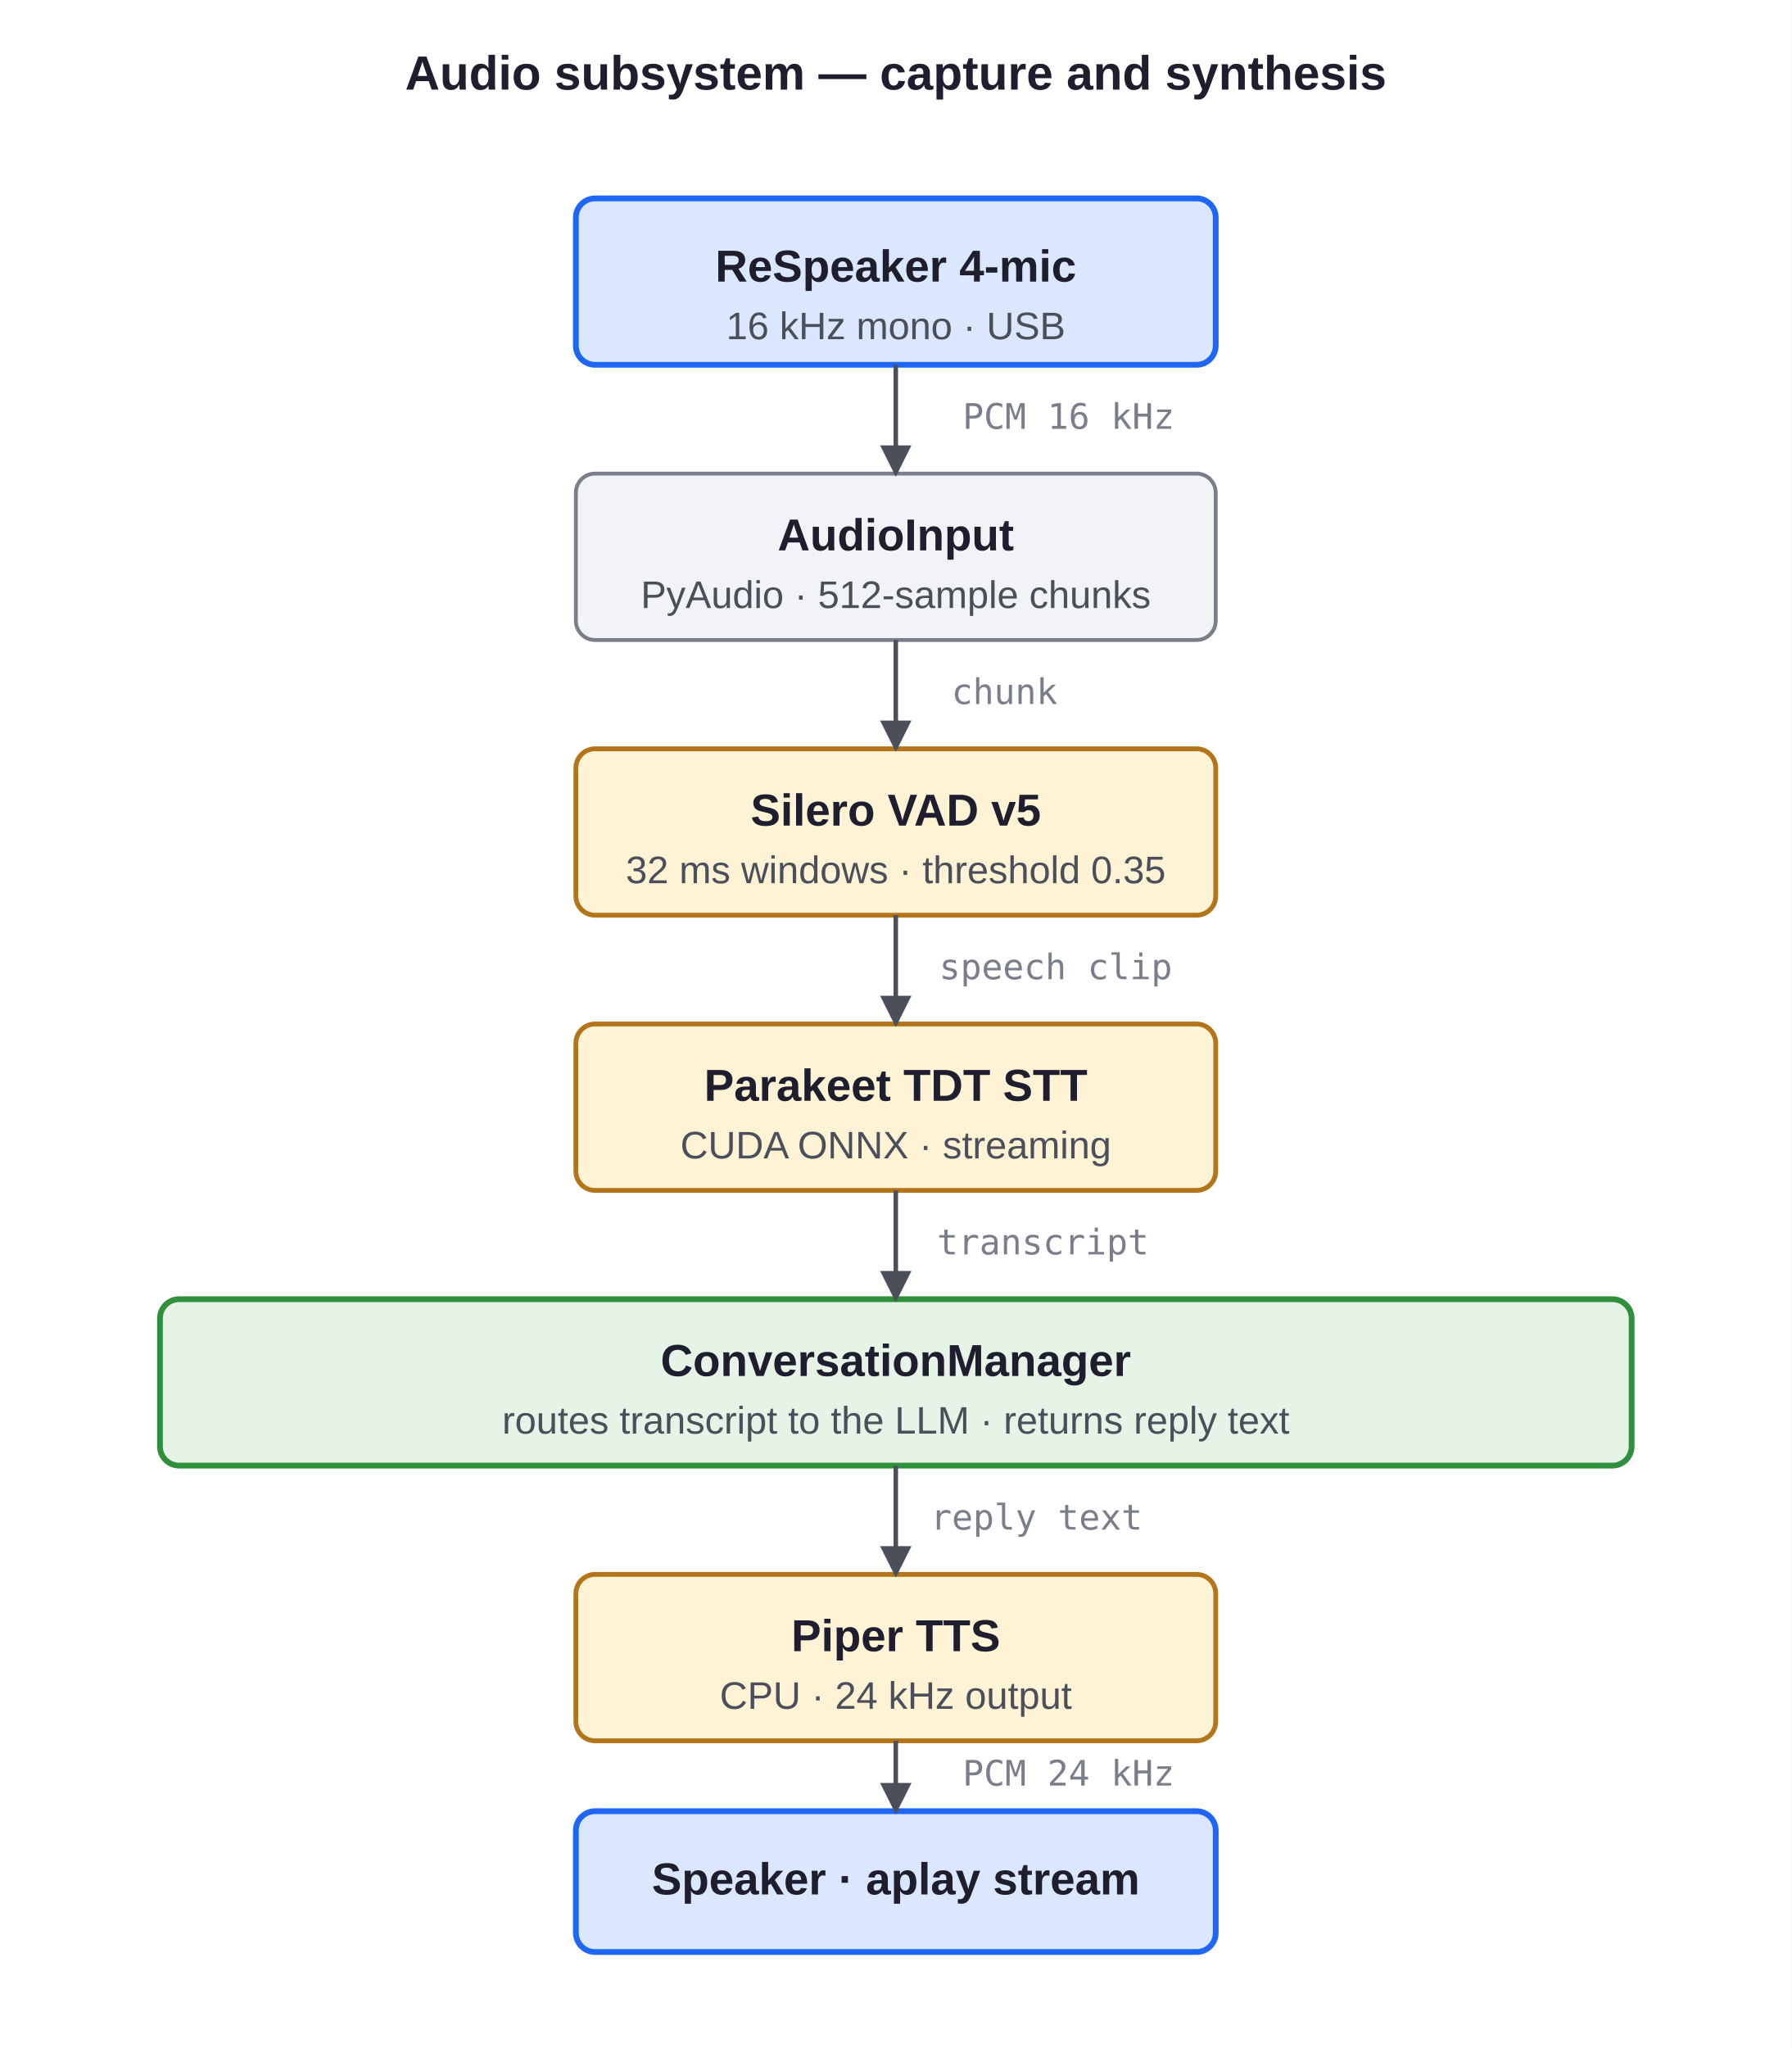
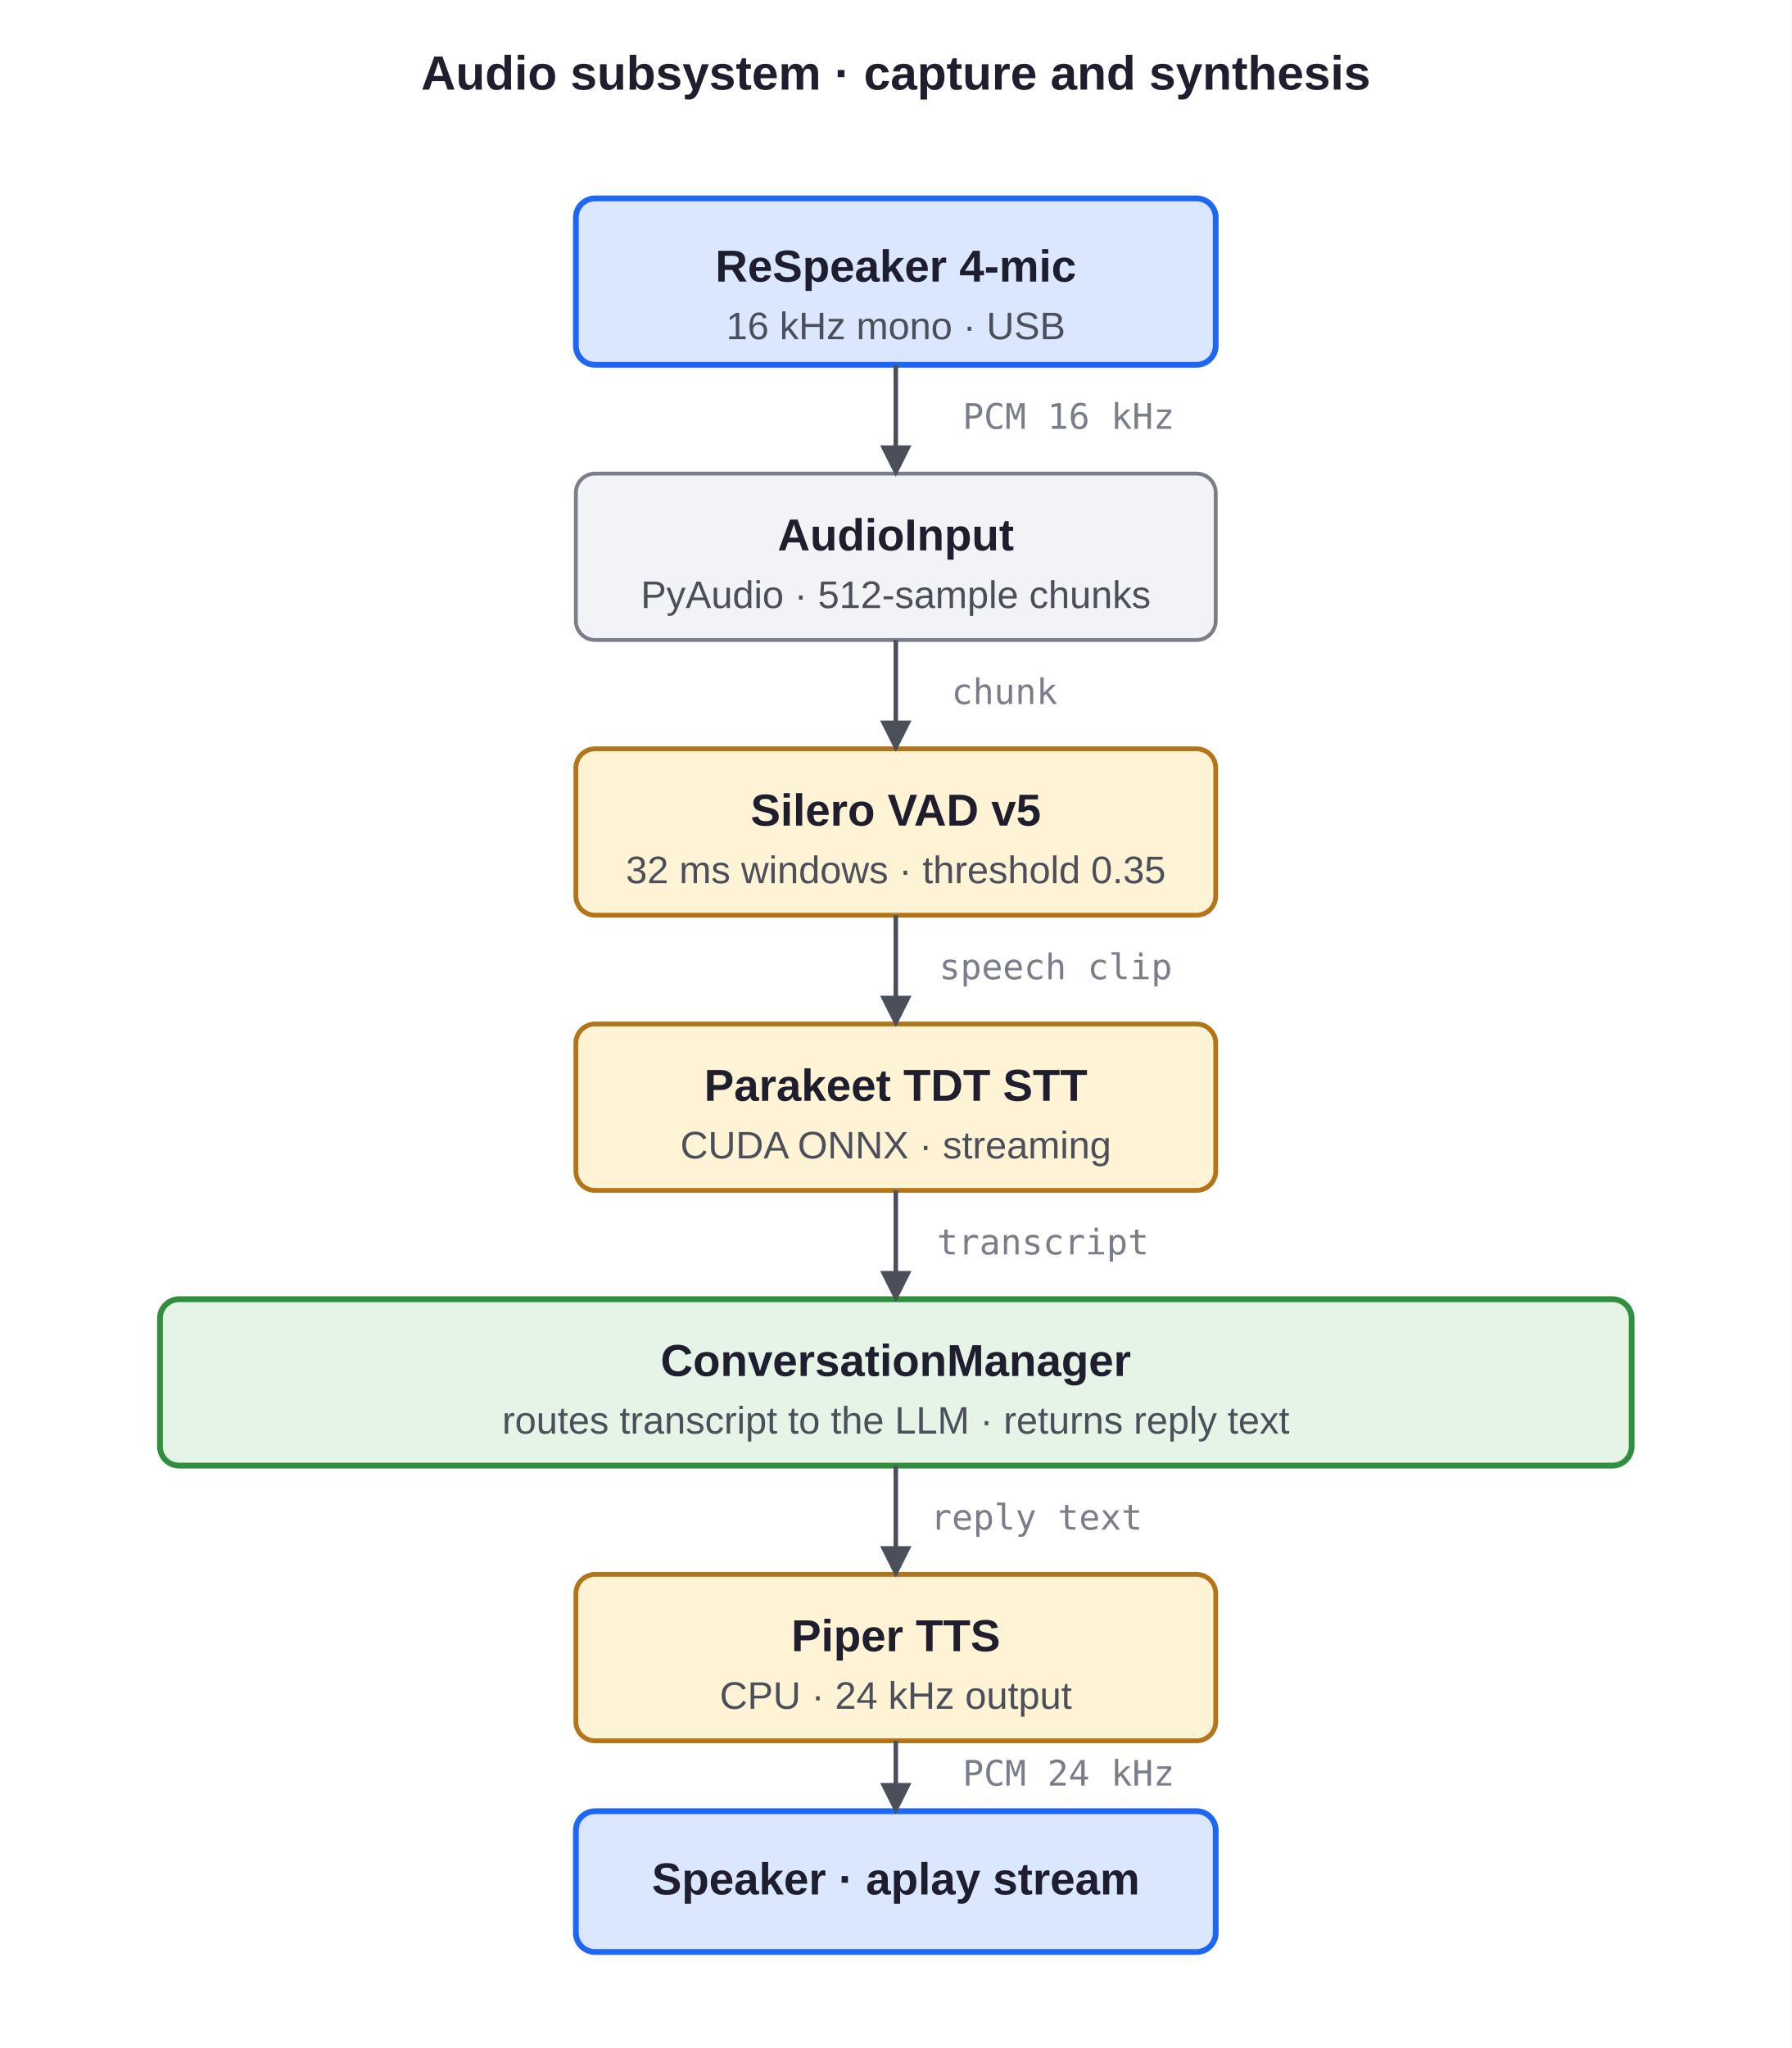
<svg xmlns="http://www.w3.org/2000/svg" viewBox="0 0 560 640" role="img" aria-labelledby="title">
  <style>
    .bg   { fill: #ffffff; }
    .box  { fill: #f2f3f7; stroke: #7a7d8a; stroke-width: 1.2; rx: 6; ry: 6; }
    .io   { fill: #dbe6ff; stroke: #1e66f5; stroke-width: 1.8; rx: 6; ry: 6; }
    .ml   { fill: #fff3d6; stroke: #b3741a; stroke-width: 1.5; rx: 6; ry: 6; }
    .orc  { fill: #e6f4e8; stroke: #2f8f3c; stroke-width: 1.8; rx: 6; ry: 6; }
    .tb   { fill: #1e1e2e; font-family: -apple-system, "Segoe UI", Arial, sans-serif; font-size: 14px; font-weight: 700; }
    .sub  { fill: #4b4f5a; font-family: -apple-system, "Segoe UI", Arial, sans-serif; font-size: 12px; }
    .lbl  { fill: #7a7d8a; font-family: ui-monospace, Consolas, monospace; font-size: 11px; }
    .lblbg{ fill: #ffffff; }
    .line { stroke: #4b4f5a; stroke-width: 1.4; fill: none; }
    .arr  { fill: #4b4f5a; }
    .title{ fill: #1e1e2e; font-family: -apple-system, "Segoe UI", Arial, sans-serif; font-size: 15px; font-weight: 700; }
  </style>
  <defs>
    <marker id="a" viewBox="0 0 10 10" refX="9" refY="5" markerWidth="7" markerHeight="7" orient="auto">
      <path d="M 0 0 L 10 5 L 0 10 z" class="arr" />
    </marker>
  </defs>
  <rect class="bg" width="560" height="640" />
-   <text class="title" x="280" y="28" text-anchor="middle">Audio subsystem — capture and synthesis</text>
+   <text class="title" x="280" y="28" text-anchor="middle">Audio subsystem · capture and synthesis</text>
  <rect class="io" x="180" y="62" width="200" height="52" />
  <text class="tb" x="280" y="88" text-anchor="middle">ReSpeaker 4-mic</text>
  <text class="sub" x="280" y="106" text-anchor="middle">16 kHz mono · USB</text>
  <rect class="box" x="180" y="148" width="200" height="52" />
  <text class="tb" x="280" y="172" text-anchor="middle">AudioInput</text>
  <text class="sub" x="280" y="190" text-anchor="middle">PyAudio · 512-sample chunks</text>
  <rect class="ml" x="180" y="234" width="200" height="52" />
  <text class="tb" x="280" y="258" text-anchor="middle">Silero VAD v5</text>
  <text class="sub" x="280" y="276" text-anchor="middle">32 ms windows · threshold 0.35</text>
  <rect class="ml" x="180" y="320" width="200" height="52" />
  <text class="tb" x="280" y="344" text-anchor="middle">Parakeet TDT STT</text>
  <text class="sub" x="280" y="362" text-anchor="middle">CUDA ONNX · streaming</text>
  <rect class="orc" x="50" y="406" width="460" height="52" />
  <text class="tb" x="280" y="430" text-anchor="middle">ConversationManager</text>
  <text class="sub" x="280" y="448" text-anchor="middle">routes transcript to the LLM · returns reply text</text>
  <rect class="ml" x="180" y="492" width="200" height="52" />
  <text class="tb" x="280" y="516" text-anchor="middle">Piper TTS</text>
  <text class="sub" x="280" y="534" text-anchor="middle">CPU · 24 kHz output</text>
  <rect class="io" x="180" y="566" width="200" height="44" />
  <text class="tb" x="280" y="592" text-anchor="middle">Speaker · aplay stream</text>
  <path class="line" d="M 280 114 L 280 148" marker-end="url(#a)" />
  <rect class="lblbg" x="294" y="124" width="80" height="13" />
  <text class="lbl" x="334" y="134" text-anchor="middle">PCM 16 kHz</text>
  <path class="line" d="M 280 200 L 280 234" marker-end="url(#a)" />
  <rect class="lblbg" x="294" y="210" width="40" height="13" />
  <text class="lbl" x="314" y="220" text-anchor="middle">chunk</text>
  <path class="line" d="M 280 286 L 280 320" marker-end="url(#a)" />
  <rect class="lblbg" x="294" y="296" width="74" height="13" />
  <text class="lbl" x="330" y="306" text-anchor="middle">speech clip</text>
  <path class="line" d="M 280 372 L 280 406" marker-end="url(#a)" />
  <rect class="lblbg" x="294" y="382" width="64" height="13" />
  <text class="lbl" x="326" y="392" text-anchor="middle">transcript</text>
  <path class="line" d="M 280 458 L 280 492" marker-end="url(#a)" />
  <rect class="lblbg" x="294" y="468" width="62" height="13" />
  <text class="lbl" x="324" y="478" text-anchor="middle">reply text</text>
  <path class="line" d="M 280 544 L 280 566" marker-end="url(#a)" />
  <rect class="lblbg" x="294" y="548" width="80" height="13" />
  <text class="lbl" x="334" y="558" text-anchor="middle">PCM 24 kHz</text>
</svg>
